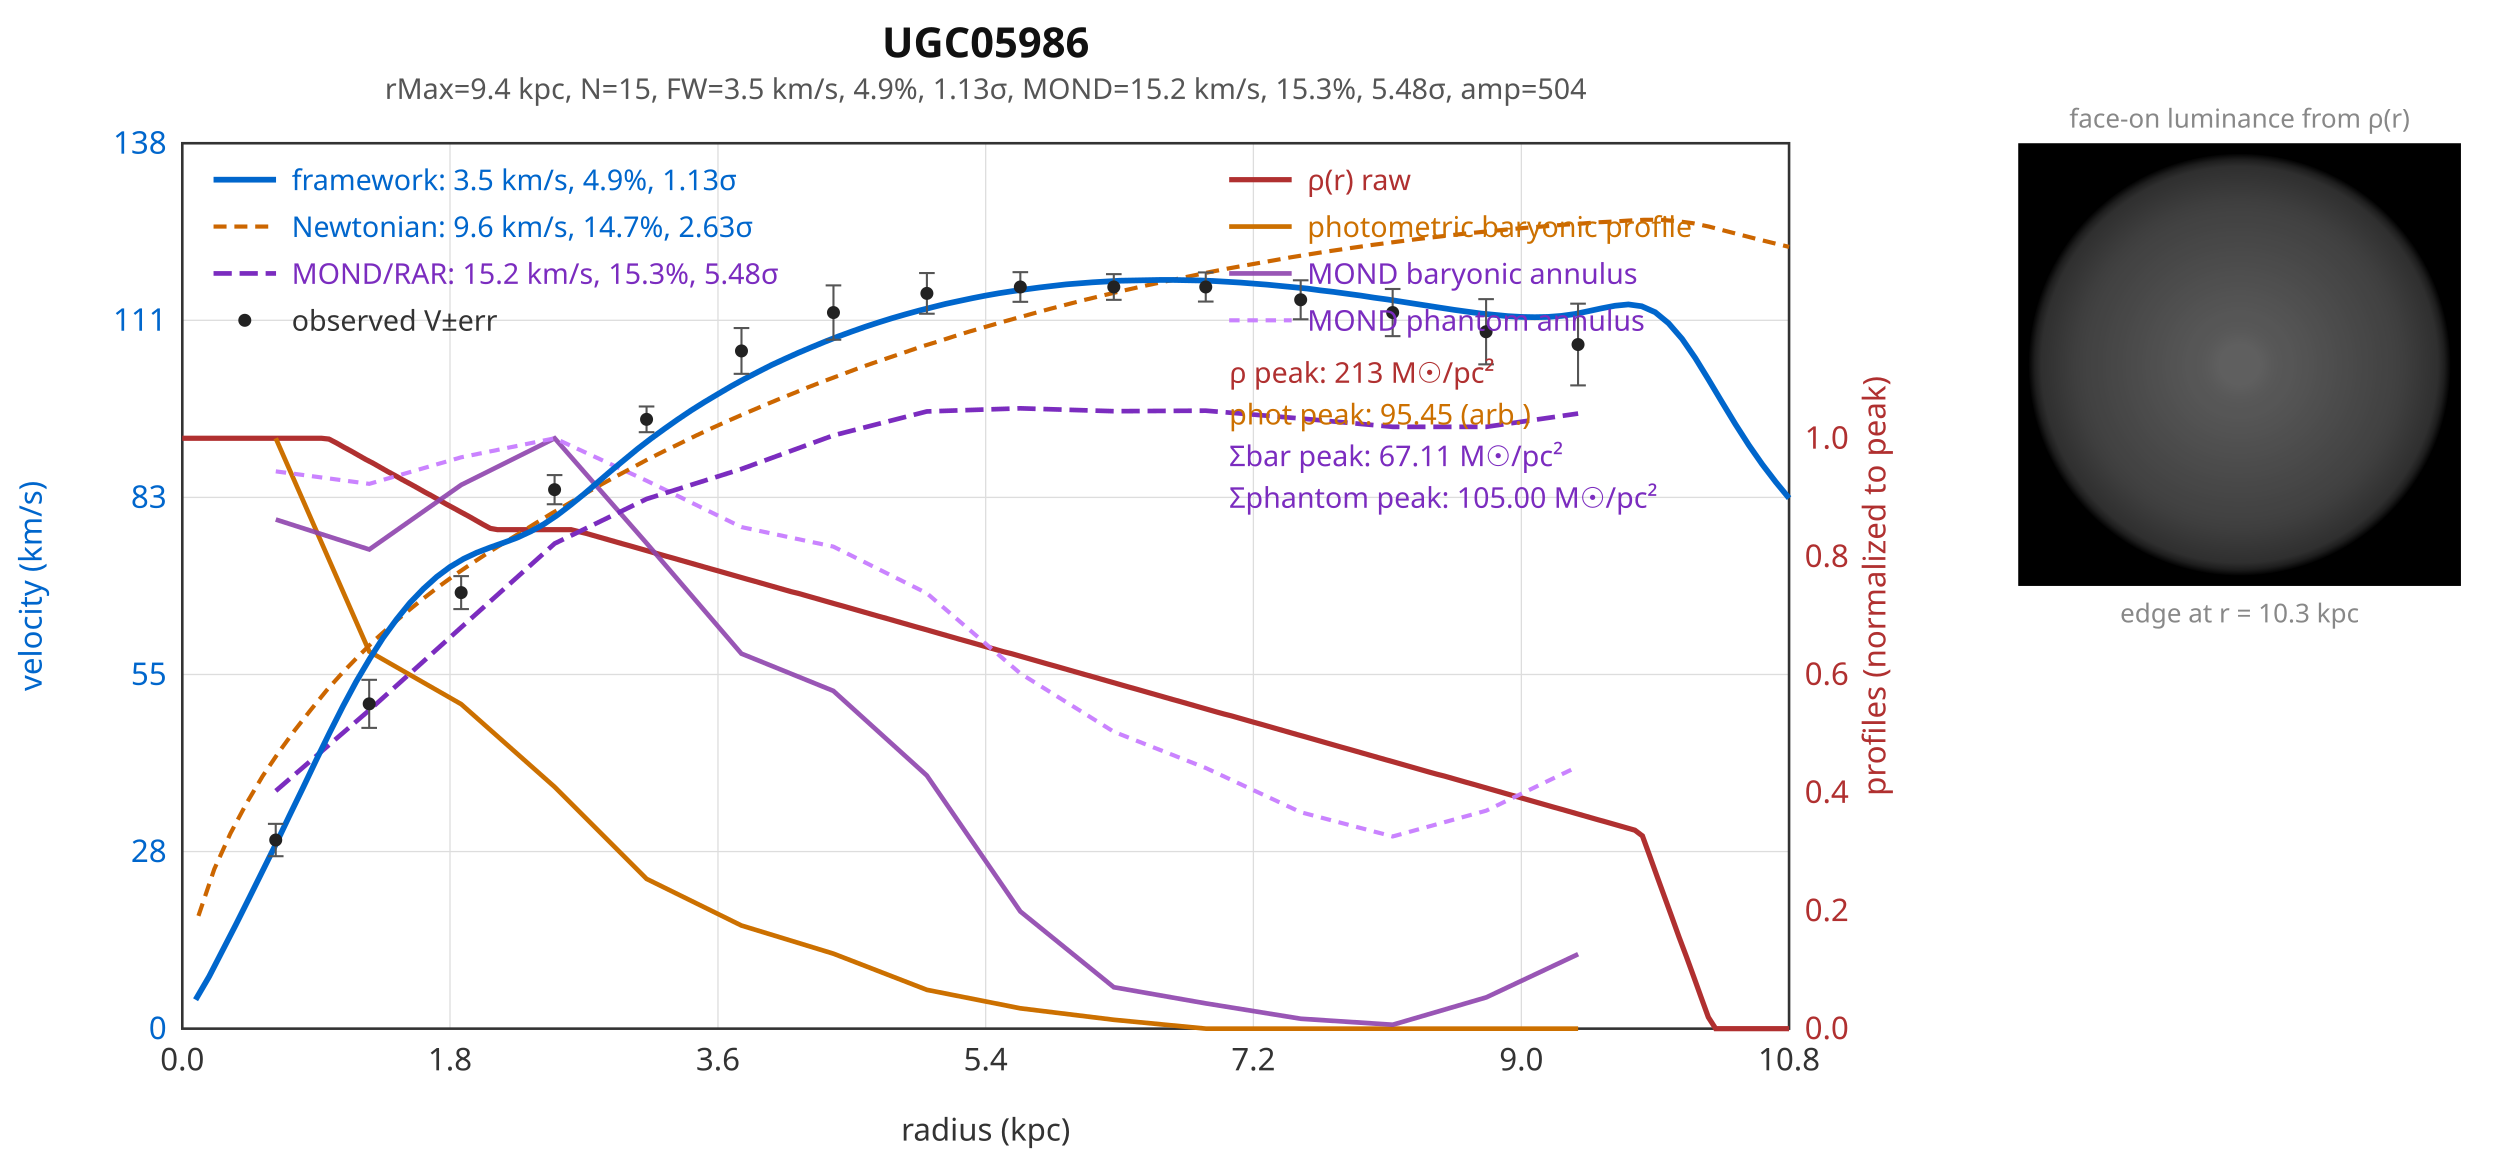
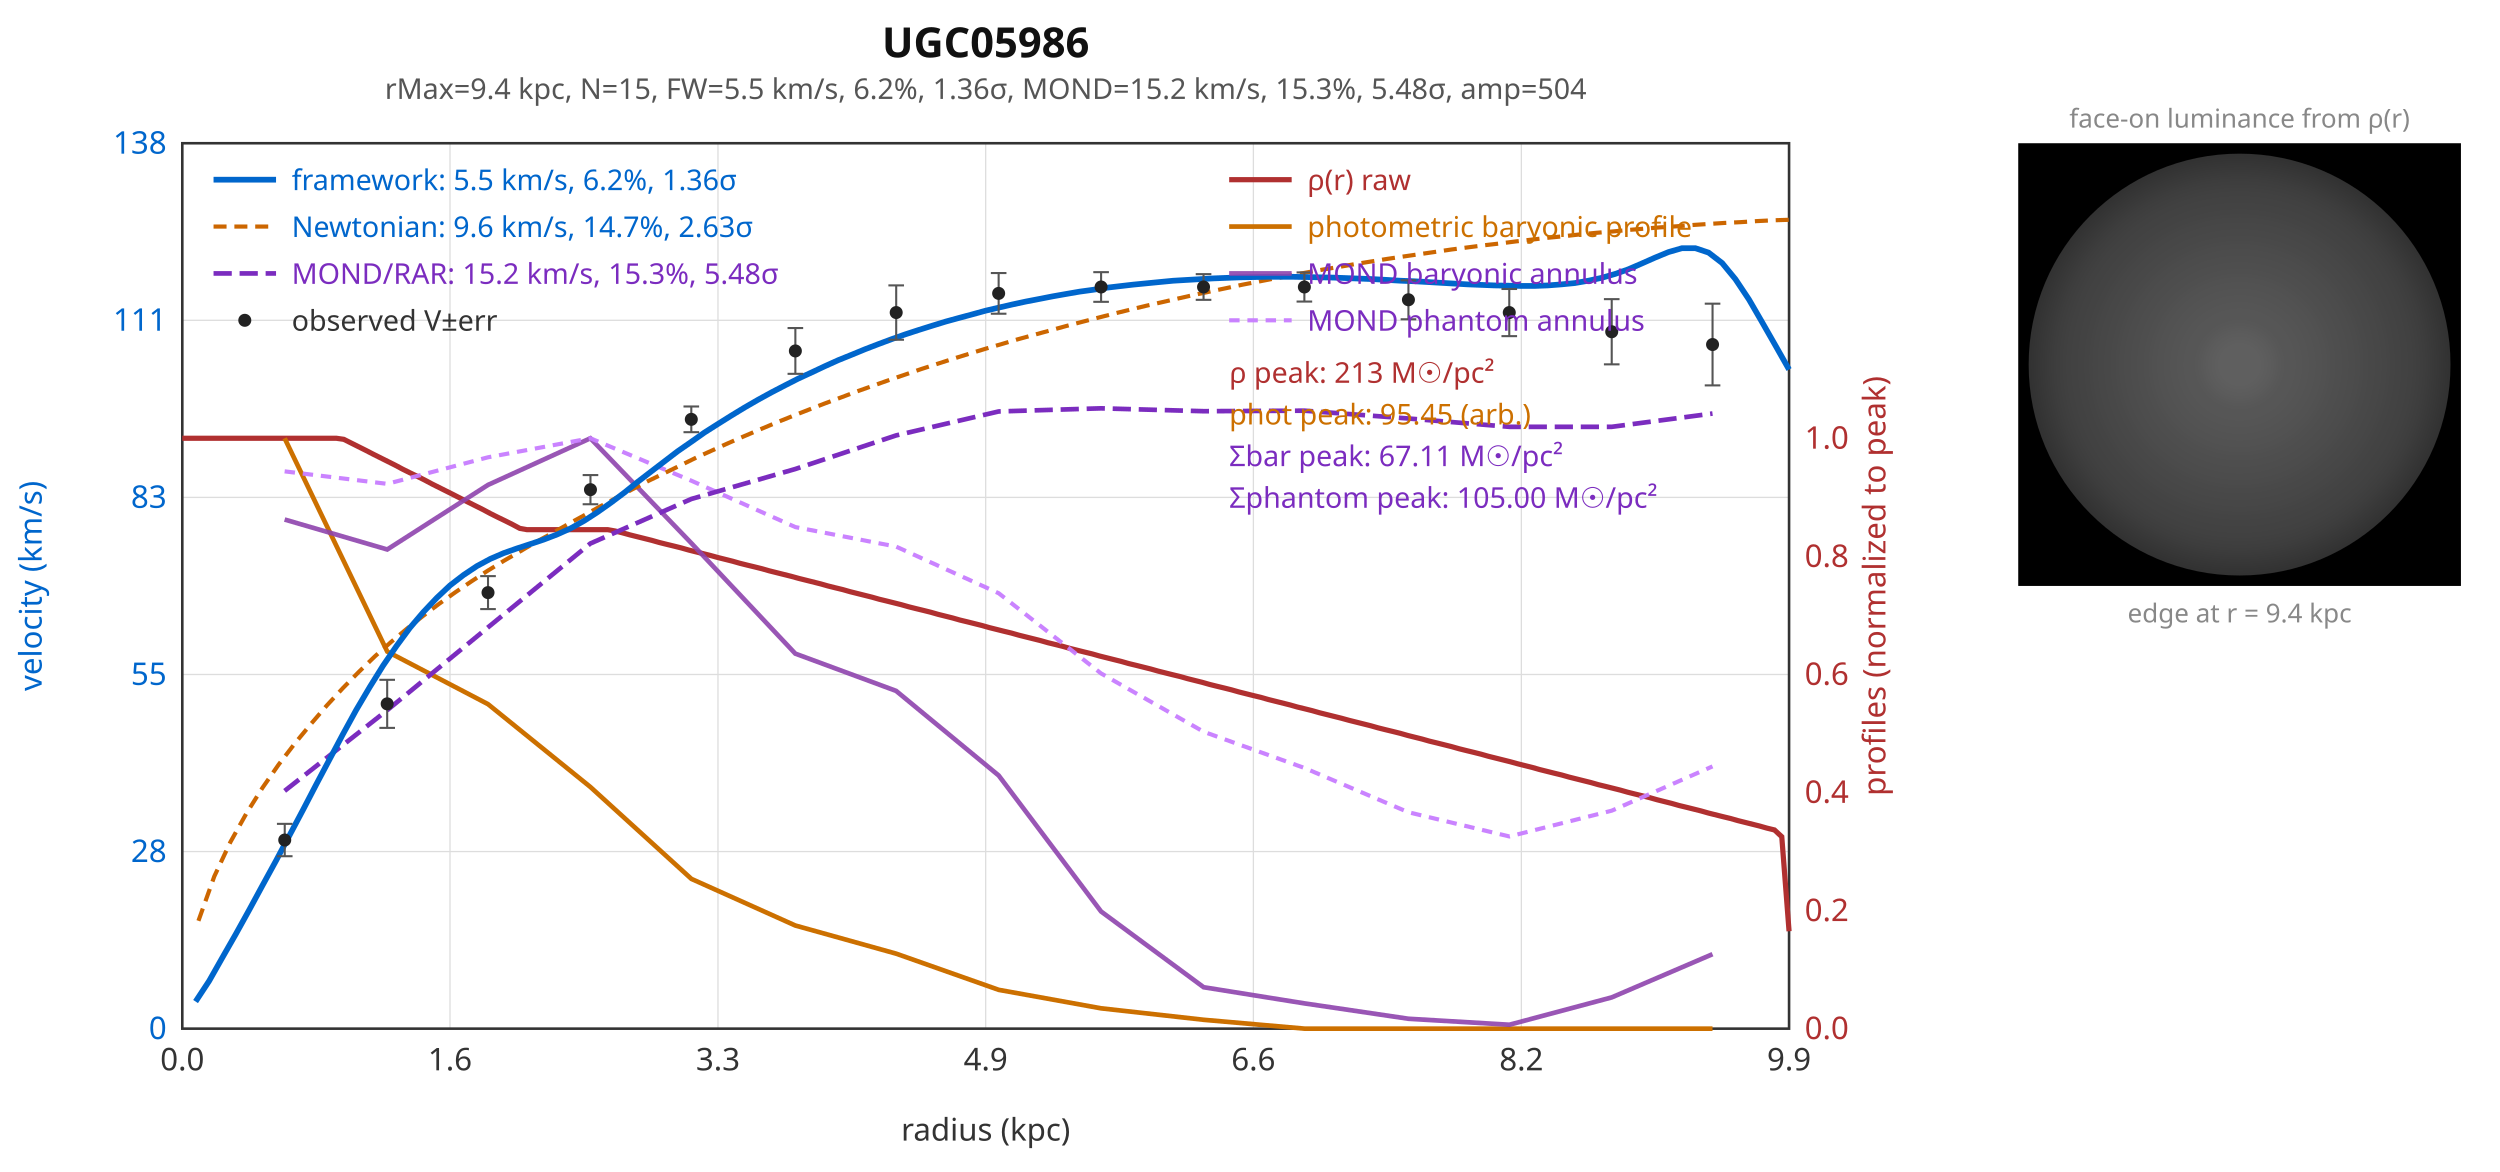
<svg xmlns="http://www.w3.org/2000/svg" viewBox="0 0 960 450" width="960" height="450" font-family="sans-serif" font-size="12">
  <style>
  .ax { stroke: #333; stroke-width: 1; fill: none; }
  .grid { stroke: #ddd; stroke-width: 0.5; fill: none; }
  .lbl { fill: #333; }
  .lbl-l { fill: #0066cc; }
  .lbl-r { fill: #b03030; }
  .obs { fill: #222; }
  .err { stroke: #555; stroke-width: 0.8; fill: none; }
  .fw { stroke: #0066cc; stroke-width: 2.2; fill: none; }
  .nt { stroke: #cc6600; stroke-width: 1.6; fill: none; stroke-dasharray: 5,3; }
  .mond { stroke: #7b2cbf; stroke-width: 1.8; fill: none; stroke-dasharray: 7,3; }
  .lbl-p { fill: #cc7000; }
  .lbl-m { fill: #7b2cbf; }
  .rho { stroke: #b03030; stroke-width: 2.0; fill: none; }
  .phot { stroke: #cc7000; stroke-width: 1.8; fill: none; }
  .mbar { stroke: #8e44ad; stroke-width: 1.8; fill: none; opacity: 0.9; }
  .mph { stroke: #c77dff; stroke-width: 1.6; fill: none; stroke-dasharray: 4,3; opacity: 0.95; }
  .title { fill: #111; font-size: 16px; font-weight: 600; }
  .subtitle { fill: #555; font-size: 11px; }
  .preview-bg { fill: #000; }
  .preview-lbl { fill: #888; font-size: 10px; }
  .legend { font-size: 11px; }
</style>
  <text x="378.5" y="22" text-anchor="middle" class="title">UGC05986</text>
-   <text x="378.5" y="38" text-anchor="middle" class="subtitle">rMax=9.4 kpc, N=15, FW=3.5 km/s, 4.9%, 1.13σ, MOND=15.2 km/s, 15.3%, 5.48σ, amp=504</text>
+   <text x="378.5" y="38" text-anchor="middle" class="subtitle">rMax=9.4 kpc, N=15, FW=5.5 km/s, 6.2%, 1.36σ, MOND=15.2 km/s, 15.3%, 5.48σ, amp=504</text>
  <line x1="70" y1="395.0" x2="687" y2="395.0" class="grid" />
  <text x="64" y="399.0" text-anchor="end" class="lbl-l">0</text>
  <line x1="70" y1="327.0" x2="687" y2="327.0" class="grid" />
  <text x="64" y="331.0" text-anchor="end" class="lbl-l">28</text>
  <line x1="70" y1="259.0" x2="687" y2="259.0" class="grid" />
  <text x="64" y="263.0" text-anchor="end" class="lbl-l">55</text>
  <line x1="70" y1="191.0" x2="687" y2="191.0" class="grid" />
  <text x="64" y="195.0" text-anchor="end" class="lbl-l">83</text>
  <line x1="70" y1="123.0" x2="687" y2="123.0" class="grid" />
  <text x="64" y="127.0" text-anchor="end" class="lbl-l">111</text>
  <line x1="70" y1="55.0" x2="687" y2="55.0" class="grid" />
  <text x="64" y="59.0" text-anchor="end" class="lbl-l">138</text>
  <text x="693" y="399.0" text-anchor="start" class="lbl-r">0.0</text>
  <text x="693" y="353.7" text-anchor="start" class="lbl-r">0.2</text>
  <text x="693" y="308.3" text-anchor="start" class="lbl-r">0.4</text>
  <text x="693" y="263.0" text-anchor="start" class="lbl-r">0.6</text>
  <text x="693" y="217.7" text-anchor="start" class="lbl-r">0.8</text>
  <text x="693" y="172.3" text-anchor="start" class="lbl-r">1.0</text>
  <line x1="70.0" y1="55" x2="70.0" y2="395" class="grid" />
  <text x="70.0" y="411" text-anchor="middle" class="lbl">0.0</text>
  <line x1="172.8" y1="55" x2="172.8" y2="395" class="grid" />
-   <text x="172.8" y="411" text-anchor="middle" class="lbl">1.8</text>
+   <text x="172.8" y="411" text-anchor="middle" class="lbl">1.6</text>
  <line x1="275.7" y1="55" x2="275.7" y2="395" class="grid" />
-   <text x="275.7" y="411" text-anchor="middle" class="lbl">3.6</text>
+   <text x="275.7" y="411" text-anchor="middle" class="lbl">3.3</text>
  <line x1="378.5" y1="55" x2="378.5" y2="395" class="grid" />
-   <text x="378.5" y="411" text-anchor="middle" class="lbl">5.4</text>
+   <text x="378.5" y="411" text-anchor="middle" class="lbl">4.9</text>
  <line x1="481.3" y1="55" x2="481.3" y2="395" class="grid" />
-   <text x="481.3" y="411" text-anchor="middle" class="lbl">7.2</text>
+   <text x="481.3" y="411" text-anchor="middle" class="lbl">6.6</text>
  <line x1="584.2" y1="55" x2="584.2" y2="395" class="grid" />
-   <text x="584.2" y="411" text-anchor="middle" class="lbl">9.0</text>
+   <text x="584.2" y="411" text-anchor="middle" class="lbl">8.2</text>
  <line x1="687.0" y1="55" x2="687.0" y2="395" class="grid" />
-   <text x="687.0" y="411" text-anchor="middle" class="lbl">10.8</text>
+   <text x="687.0" y="411" text-anchor="middle" class="lbl">9.9</text>
  <text x="378.5" y="438" text-anchor="middle" class="lbl">radius (kpc)</text>
  <text x="16" y="225" text-anchor="middle" class="lbl-l" transform="rotate(-90, 16, 225)">velocity (km/s)</text>
  <text x="724" y="225" text-anchor="middle" class="lbl-r" transform="rotate(-90, 724, 225)">profiles (normalized to peak)</text>
  <rect x="70" y="55" width="617" height="340" class="ax" />
-   <path d="M 70.0,168.3 L 72.8,168.3 L 75.6,168.3 L 78.5,168.3 L 81.3,168.3 L 84.1,168.3 L 86.9,168.3 L 89.7,168.3 L 92.5,168.3 L 95.4,168.3 L 98.2,168.3 L 101.0,168.3 L 103.8,168.3 L 106.6,168.3 L 109.4,168.3 L 112.3,168.3 L 115.1,168.3 L 117.9,168.3 L 120.7,168.3 L 123.5,168.3 L 126.3,168.6 L 129.2,170.1 L 132.0,171.7 L 134.8,173.2 L 137.6,174.8 L 140.4,176.4 L 143.3,177.9 L 146.1,179.5 L 148.9,181.1 L 151.7,182.6 L 154.5,184.2 L 157.3,185.7 L 160.2,187.3 L 163.0,188.9 L 165.8,190.4 L 168.6,192.0 L 171.4,193.6 L 174.2,195.1 L 177.1,196.7 L 179.9,198.2 L 182.7,199.8 L 185.5,201.4 L 188.3,202.9 L 191.1,203.4 L 194.0,203.4 L 196.8,203.4 L 199.6,203.4 L 202.4,203.4 L 205.2,203.4 L 208.1,203.4 L 210.9,203.4 L 213.7,203.4 L 216.5,203.4 L 219.3,203.4 L 222.1,204.1 L 225.0,204.8 L 227.8,205.6 L 230.6,206.4 L 233.4,207.2 L 236.2,208.0 L 239.0,208.8 L 241.9,209.6 L 244.7,210.4 L 247.5,211.2 L 250.3,212.0 L 253.1,212.8 L 255.9,213.6 L 258.8,214.4 L 261.6,215.2 L 264.4,216.0 L 267.2,216.8 L 270.0,217.6 L 272.8,218.4 L 275.7,219.2 L 278.5,220.0 L 281.3,220.8 L 284.1,221.6 L 286.9,222.4 L 289.8,223.2 L 292.6,224.0 L 295.4,224.8 L 298.2,225.6 L 301.0,226.4 L 303.8,227.2 L 306.7,227.9 L 309.5,228.7 L 312.3,229.5 L 315.1,230.3 L 317.9,231.1 L 320.7,231.9 L 323.6,232.7 L 326.4,233.5 L 329.2,234.3 L 332.0,235.1 L 334.8,235.9 L 337.6,236.7 L 340.5,237.5 L 343.3,238.3 L 346.1,239.1 L 348.9,239.9 L 351.7,240.7 L 354.6,241.5 L 357.4,242.3 L 360.2,243.1 L 363.0,243.9 L 365.8,244.7 L 368.6,245.5 L 371.5,246.3 L 374.3,247.1 L 377.1,247.9 L 379.9,248.7 L 382.7,249.5 L 385.5,250.3 L 388.4,251.0 L 391.2,251.8 L 394.0,252.6 L 396.8,253.4 L 399.6,254.2 L 402.4,255.0 L 405.3,255.8 L 408.1,256.6 L 410.9,257.4 L 413.7,258.2 L 416.5,259.0 L 419.4,259.8 L 422.2,260.6 L 425.0,261.4 L 427.8,262.2 L 430.6,263.0 L 433.4,263.8 L 436.3,264.6 L 439.1,265.4 L 441.9,266.2 L 444.7,267.0 L 447.5,267.8 L 450.3,268.6 L 453.2,269.4 L 456.0,270.2 L 458.8,271.0 L 461.6,271.8 L 464.4,272.6 L 467.2,273.4 L 470.1,274.2 L 472.9,274.9 L 475.7,275.7 L 478.5,276.5 L 481.3,277.3 L 484.2,278.1 L 487.0,278.9 L 489.8,279.7 L 492.6,280.5 L 495.4,281.3 L 498.2,282.1 L 501.1,282.9 L 503.9,283.7 L 506.7,284.5 L 509.5,285.3 L 512.3,286.1 L 515.1,286.9 L 518.0,287.7 L 520.8,288.5 L 523.6,289.3 L 526.4,290.1 L 529.2,290.9 L 532.0,291.7 L 534.9,292.5 L 537.7,293.3 L 540.5,294.1 L 543.3,294.9 L 546.1,295.7 L 548.9,296.5 L 551.8,297.3 L 554.6,298.0 L 557.4,298.8 L 560.2,299.6 L 563.0,300.4 L 565.9,301.2 L 568.7,302.0 L 571.5,302.8 L 574.3,303.6 L 577.1,304.4 L 579.9,305.2 L 582.8,306.0 L 585.6,306.8 L 588.4,307.6 L 591.2,308.4 L 594.0,309.2 L 596.8,310.0 L 599.7,310.8 L 602.5,311.6 L 605.3,312.4 L 608.1,313.2 L 610.9,314.0 L 613.7,314.8 L 616.6,315.6 L 619.4,316.4 L 622.2,317.2 L 625.0,318.0 L 627.8,318.8 L 630.7,321.0 L 633.5,328.7 L 636.3,336.5 L 639.1,344.2 L 641.9,351.9 L 644.7,359.7 L 647.6,367.4 L 650.4,375.1 L 653.2,382.9 L 656.0,390.6 L 658.8,395.0 L 661.6,395.0 L 664.5,395.0 L 667.3,395.0 L 670.1,395.0 L 672.9,395.0 L 675.7,395.0 L 678.5,395.0 L 681.4,395.0 L 684.2,395.0 L 687.0,395.0" class="rho" />
-   <path d="M 105.9,168.3 L 141.8,250.2 L 177.1,270.4 L 213.0,302.2 L 248.3,337.5 L 284.7,355.4 L 320.0,366.2 L 355.9,380.1 L 391.8,387.2 L 427.7,391.6 L 463.0,395.0 L 499.5,395.0 L 534.8,395.0 L 570.7,395.0 L 606.0,395.0" class="phot" />
-   <path d="M 105.9,199.5 L 141.8,211.0 L 177.1,186.2 L 213.0,168.3 L 248.3,208.6 L 284.7,251.0 L 320.0,265.3 L 355.9,297.8 L 391.8,350.0 L 427.7,379.1 L 463.0,385.3 L 499.5,391.2 L 534.8,393.5 L 570.7,383.0 L 606.0,366.4" class="mbar" />
-   <path d="M 105.9,181.0 L 141.8,185.8 L 177.1,175.6 L 213.0,168.3 L 248.3,184.6 L 284.7,202.4 L 320.0,209.9 L 355.9,227.8 L 391.8,258.6 L 427.7,281.0 L 463.0,294.9 L 499.5,311.9 L 534.8,321.2 L 570.7,311.3 L 606.0,294.3" class="mph" />
-   <path d="M 76.2,351.7 L 82.3,333.7 L 88.5,320.0 L 94.7,308.4 L 100.8,298.1 L 107.0,288.9 L 113.2,280.4 L 119.4,272.5 L 125.5,265.0 L 131.7,258.1 L 137.9,251.7 L 144.0,245.7 L 150.2,240.1 L 156.4,234.8 L 162.6,229.8 L 168.7,225.1 L 174.9,220.6 L 181.1,216.4 L 187.2,212.4 L 193.4,208.5 L 199.6,204.7 L 205.7,200.9 L 211.9,197.1 L 218.1,193.5 L 224.3,189.8 L 230.4,186.3 L 236.6,182.9 L 242.8,179.6 L 248.9,176.3 L 255.1,173.2 L 261.3,170.2 L 267.4,167.2 L 273.6,164.3 L 279.8,161.5 L 286.0,158.8 L 292.1,156.2 L 298.3,153.6 L 304.5,151.1 L 310.6,148.6 L 316.8,146.2 L 323.0,143.9 L 329.1,141.6 L 335.3,139.4 L 341.5,137.3 L 347.7,135.2 L 353.8,133.1 L 360.0,131.2 L 366.2,129.2 L 372.3,127.3 L 378.5,125.5 L 384.7,123.7 L 390.8,122.0 L 397.0,120.3 L 403.2,118.6 L 409.4,117.0 L 415.5,115.4 L 421.7,113.9 L 427.9,112.4 L 434.0,111.0 L 440.2,109.6 L 446.4,108.3 L 452.5,107.0 L 458.7,105.7 L 464.9,104.4 L 471.1,103.2 L 477.2,102.1 L 483.4,101.0 L 489.6,99.9 L 495.7,98.8 L 501.9,97.8 L 508.1,96.8 L 514.2,95.9 L 520.4,95.0 L 526.6,94.1 L 532.8,93.3 L 538.9,92.5 L 545.1,91.7 L 551.3,91.0 L 557.4,90.3 L 563.6,89.6 L 569.8,89.0 L 575.9,88.4 L 582.1,87.8 L 588.3,87.3 L 594.4,86.8 L 600.6,86.3 L 606.8,85.9 L 613.0,85.4 L 619.1,85.1 L 625.3,84.7 L 631.5,84.4 L 637.6,84.4 L 643.8,84.9 L 650.0,85.7 L 656.2,87.0 L 662.3,88.6 L 668.5,90.2 L 674.7,91.8 L 680.8,93.3 L 687.0,94.8" class="nt" />
-   <path d="M 105.9,303.7 L 141.8,272.7 L 177.1,240.9 L 213.0,208.7 L 248.3,191.6 L 284.7,180.1 L 320.0,167.2 L 355.9,158.0 L 391.8,156.8 L 427.7,157.9 L 463.0,157.7 L 499.5,160.7 L 534.8,163.9 L 570.7,163.9 L 606.0,158.8" class="mond" />
-   <path d="M 75.1,383.9 L 80.3,375.0 L 85.4,365.1 L 90.6,355.0 L 95.7,344.8 L 100.8,334.5 L 106.0,324.0 L 111.1,313.3 L 116.3,302.6 L 121.4,291.9 L 126.6,281.3 L 131.7,271.2 L 136.8,261.7 L 142.0,252.9 L 147.1,244.9 L 152.3,237.8 L 157.4,231.5 L 162.6,226.1 L 167.7,221.5 L 172.8,217.7 L 178.0,214.6 L 183.1,212.2 L 188.3,210.2 L 193.4,208.4 L 198.5,206.5 L 203.7,204.1 L 208.8,201.3 L 214.0,197.8 L 219.1,193.9 L 224.3,189.7 L 229.4,185.3 L 234.5,180.9 L 239.7,176.6 L 244.8,172.4 L 250.0,168.4 L 255.1,164.7 L 260.2,161.1 L 265.4,157.6 L 270.5,154.4 L 275.7,151.3 L 280.8,148.3 L 285.9,145.5 L 291.1,142.8 L 296.2,140.2 L 301.4,137.8 L 306.5,135.5 L 311.7,133.3 L 316.8,131.2 L 321.9,129.2 L 327.1,127.3 L 332.2,125.5 L 337.4,123.8 L 342.5,122.2 L 347.7,120.7 L 352.8,119.3 L 357.9,118.0 L 363.1,116.7 L 368.2,115.6 L 373.4,114.5 L 378.5,113.5 L 383.6,112.6 L 388.8,111.8 L 393.9,111.1 L 399.1,110.4 L 404.2,109.8 L 409.4,109.2 L 414.5,108.8 L 419.6,108.4 L 424.8,108.1 L 429.9,107.8 L 435.1,107.7 L 440.2,107.6 L 445.3,107.5 L 450.5,107.5 L 455.6,107.6 L 460.8,107.7 L 465.9,107.9 L 471.1,108.2 L 476.2,108.5 L 481.3,108.9 L 486.5,109.3 L 491.6,109.8 L 496.8,110.3 L 501.9,110.8 L 507.0,111.5 L 512.2,112.1 L 517.3,112.8 L 522.5,113.5 L 527.6,114.3 L 532.8,115.0 L 537.9,115.8 L 543.0,116.6 L 548.2,117.4 L 553.3,118.2 L 558.5,119.0 L 563.6,119.7 L 568.7,120.4 L 573.9,120.9 L 579.0,121.4 L 584.2,121.7 L 589.3,121.8 L 594.4,121.7 L 599.6,121.3 L 604.7,120.6 L 609.9,119.5 L 615.0,118.4 L 620.2,117.4 L 625.3,116.9 L 630.4,117.6 L 635.6,119.9 L 640.7,124.1 L 645.9,130.1 L 651.0,137.5 L 656.1,145.8 L 661.3,154.5 L 666.4,162.9 L 671.6,171.0 L 676.7,178.3 L 681.9,185.1 L 687.0,191.3" class="fw" />
-   <line x1="105.88" y1="316.36" x2="105.88" y2="328.79" class="err" />
-   <line x1="102.88" y1="316.36" x2="108.88" y2="316.36" class="err" />
-   <line x1="102.88" y1="328.79" x2="108.88" y2="328.79" class="err" />
-   <circle cx="105.88" cy="322.57" r="2.5" class="obs" />
-   <line x1="141.77" y1="261.05" x2="141.77" y2="279.51" class="err" />
-   <line x1="138.77" y1="261.05" x2="144.77" y2="261.05" class="err" />
-   <line x1="138.77" y1="279.51" x2="144.77" y2="279.51" class="err" />
-   <circle cx="141.77" cy="270.28" r="2.5" class="obs" />
-   <line x1="177.08" y1="221.23" x2="177.08" y2="233.89" class="err" />
-   <line x1="174.08" y1="221.23" x2="180.08" y2="221.23" class="err" />
-   <line x1="174.08" y1="233.89" x2="180.08" y2="233.89" class="err" />
-   <circle cx="177.08" cy="227.56" r="2.5" class="obs" />
-   <line x1="212.96" y1="182.43" x2="212.96" y2="193.63" class="err" />
-   <line x1="209.96" y1="182.43" x2="215.96" y2="182.43" class="err" />
-   <line x1="209.96" y1="193.63" x2="215.96" y2="193.63" class="err" />
-   <circle cx="212.96" cy="188.03" r="2.5" class="obs" />
-   <line x1="248.28" y1="156.09" x2="248.28" y2="165.96" class="err" />
-   <line x1="245.28" y1="156.09" x2="251.28" y2="156.09" class="err" />
-   <line x1="245.28" y1="165.96" x2="251.28" y2="165.96" class="err" />
-   <circle cx="248.28" cy="161.03" r="2.5" class="obs" />
-   <line x1="284.73" y1="125.97" x2="284.73" y2="143.55" class="err" />
-   <line x1="281.73" y1="125.97" x2="287.73" y2="125.97" class="err" />
-   <line x1="281.73" y1="143.55" x2="287.73" y2="143.55" class="err" />
-   <circle cx="284.73" cy="134.76" r="2.5" class="obs" />
-   <line x1="320.05" y1="109.59" x2="320.05" y2="130.46" class="err" />
-   <line x1="317.05" y1="109.59" x2="323.05" y2="109.59" class="err" />
-   <line x1="317.05" y1="130.46" x2="323.05" y2="130.46" class="err" />
-   <circle cx="320.05" cy="120.02" r="2.5" class="obs" />
-   <line x1="355.93" y1="104.85" x2="355.93" y2="120.47" class="err" />
-   <line x1="352.93" y1="104.85" x2="358.93" y2="104.85" class="err" />
-   <line x1="352.93" y1="120.47" x2="358.93" y2="120.47" class="err" />
-   <circle cx="355.93" cy="112.66" r="2.5" class="obs" />
-   <line x1="391.81" y1="104.51" x2="391.81" y2="115.90" class="err" />
-   <line x1="388.81" y1="104.51" x2="394.81" y2="104.51" class="err" />
-   <line x1="388.81" y1="115.90" x2="394.81" y2="115.90" class="err" />
-   <circle cx="391.81" cy="110.20" r="2.5" class="obs" />
-   <line x1="427.70" y1="105.27" x2="427.70" y2="115.14" class="err" />
-   <line x1="424.70" y1="105.27" x2="430.70" y2="105.27" class="err" />
-   <line x1="424.70" y1="115.14" x2="430.70" y2="115.14" class="err" />
-   <circle cx="427.70" cy="110.20" r="2.5" class="obs" />
-   <line x1="463.01" y1="104.61" x2="463.01" y2="115.80" class="err" />
-   <line x1="460.01" y1="104.61" x2="466.01" y2="104.61" class="err" />
-   <line x1="460.01" y1="115.80" x2="466.01" y2="115.80" class="err" />
-   <circle cx="463.01" cy="110.20" r="2.5" class="obs" />
-   <line x1="499.46" y1="107.63" x2="499.46" y2="122.60" class="err" />
-   <line x1="496.46" y1="107.63" x2="502.46" y2="107.63" class="err" />
-   <line x1="496.46" y1="122.60" x2="502.46" y2="122.60" class="err" />
-   <circle cx="499.46" cy="115.11" r="2.5" class="obs" />
-   <line x1="534.78" y1="110.97" x2="534.78" y2="129.08" class="err" />
-   <line x1="531.78" y1="110.97" x2="537.78" y2="110.97" class="err" />
-   <line x1="531.78" y1="129.08" x2="537.78" y2="129.08" class="err" />
-   <circle cx="534.78" cy="120.02" r="2.5" class="obs" />
-   <line x1="570.66" y1="114.87" x2="570.66" y2="139.91" class="err" />
-   <line x1="567.66" y1="114.87" x2="573.66" y2="114.87" class="err" />
-   <line x1="567.66" y1="139.91" x2="573.66" y2="139.91" class="err" />
-   <circle cx="570.66" cy="127.39" r="2.5" class="obs" />
-   <line x1="605.97" y1="116.61" x2="605.97" y2="147.99" class="err" />
-   <line x1="602.97" y1="116.61" x2="608.97" y2="116.61" class="err" />
-   <line x1="602.97" y1="147.99" x2="608.97" y2="147.99" class="err" />
-   <circle cx="605.97" cy="132.30" r="2.5" class="obs" />
+   <path d="M 70.0,168.3 L 72.8,168.3 L 75.6,168.3 L 78.5,168.3 L 81.3,168.3 L 84.1,168.3 L 86.9,168.3 L 89.7,168.3 L 92.5,168.3 L 95.4,168.3 L 98.2,168.3 L 101.0,168.3 L 103.8,168.3 L 106.6,168.3 L 109.4,168.3 L 112.3,168.3 L 115.1,168.3 L 117.9,168.3 L 120.7,168.3 L 123.5,168.3 L 126.3,168.3 L 129.2,168.3 L 132.0,168.7 L 134.8,170.1 L 137.6,171.5 L 140.4,172.9 L 143.3,174.4 L 146.1,175.8 L 148.9,177.2 L 151.7,178.6 L 154.5,180.1 L 157.3,181.5 L 160.2,182.9 L 163.0,184.3 L 165.8,185.8 L 168.6,187.2 L 171.4,188.6 L 174.2,190.0 L 177.1,191.5 L 179.9,192.9 L 182.7,194.3 L 185.5,195.7 L 188.3,197.2 L 191.1,198.6 L 194.0,200.0 L 196.8,201.4 L 199.6,202.9 L 202.4,203.4 L 205.2,203.4 L 208.1,203.4 L 210.9,203.4 L 213.7,203.4 L 216.5,203.4 L 219.3,203.4 L 222.1,203.4 L 225.0,203.4 L 227.8,203.4 L 230.6,203.4 L 233.4,203.4 L 236.2,203.9 L 239.0,204.6 L 241.9,205.4 L 244.7,206.1 L 247.5,206.8 L 250.3,207.5 L 253.1,208.3 L 255.9,209.0 L 258.8,209.7 L 261.6,210.4 L 264.4,211.2 L 267.2,211.9 L 270.0,212.6 L 272.8,213.3 L 275.7,214.1 L 278.5,214.8 L 281.3,215.5 L 284.1,216.3 L 286.9,217.0 L 289.8,217.7 L 292.6,218.4 L 295.4,219.2 L 298.2,219.9 L 301.0,220.6 L 303.8,221.3 L 306.7,222.1 L 309.5,222.8 L 312.3,223.5 L 315.1,224.2 L 317.9,225.0 L 320.7,225.7 L 323.6,226.4 L 326.4,227.2 L 329.2,227.9 L 332.0,228.6 L 334.8,229.3 L 337.6,230.1 L 340.5,230.8 L 343.3,231.5 L 346.1,232.2 L 348.9,233.0 L 351.7,233.7 L 354.6,234.4 L 357.4,235.1 L 360.2,235.9 L 363.0,236.6 L 365.8,237.3 L 368.6,238.1 L 371.5,238.8 L 374.3,239.5 L 377.1,240.2 L 379.9,241.0 L 382.7,241.7 L 385.5,242.4 L 388.4,243.1 L 391.2,243.9 L 394.0,244.6 L 396.8,245.3 L 399.6,246.0 L 402.4,246.8 L 405.3,247.5 L 408.1,248.2 L 410.9,249.0 L 413.7,249.7 L 416.5,250.4 L 419.4,251.1 L 422.2,251.9 L 425.0,252.6 L 427.8,253.3 L 430.6,254.0 L 433.4,254.8 L 436.3,255.5 L 439.1,256.2 L 441.9,256.9 L 444.7,257.7 L 447.5,258.4 L 450.3,259.1 L 453.2,259.8 L 456.0,260.6 L 458.8,261.3 L 461.6,262.0 L 464.4,262.8 L 467.2,263.5 L 470.1,264.2 L 472.9,264.9 L 475.7,265.7 L 478.5,266.4 L 481.3,267.1 L 484.2,267.8 L 487.0,268.6 L 489.8,269.3 L 492.6,270.0 L 495.4,270.7 L 498.2,271.5 L 501.1,272.2 L 503.9,272.9 L 506.7,273.7 L 509.5,274.4 L 512.3,275.1 L 515.1,275.8 L 518.0,276.6 L 520.8,277.3 L 523.6,278.0 L 526.4,278.7 L 529.2,279.5 L 532.0,280.2 L 534.9,280.9 L 537.7,281.6 L 540.5,282.4 L 543.3,283.1 L 546.1,283.8 L 548.9,284.6 L 551.8,285.3 L 554.6,286.0 L 557.4,286.7 L 560.2,287.5 L 563.0,288.2 L 565.9,288.9 L 568.7,289.6 L 571.5,290.4 L 574.3,291.1 L 577.1,291.8 L 579.9,292.5 L 582.8,293.3 L 585.6,294.0 L 588.4,294.7 L 591.2,295.5 L 594.0,296.2 L 596.8,296.9 L 599.7,297.6 L 602.5,298.4 L 605.3,299.1 L 608.1,299.8 L 610.9,300.5 L 613.7,301.3 L 616.6,302.0 L 619.4,302.7 L 622.2,303.4 L 625.0,304.2 L 627.8,304.9 L 630.7,305.6 L 633.5,306.3 L 636.3,307.1 L 639.1,307.8 L 641.9,308.5 L 644.7,309.3 L 647.6,310.0 L 650.4,310.7 L 653.2,311.4 L 656.0,312.2 L 658.8,312.9 L 661.6,313.6 L 664.5,314.3 L 667.3,315.1 L 670.1,315.8 L 672.9,316.5 L 675.7,317.2 L 678.5,318.0 L 681.4,318.7 L 684.2,321.3 L 687.0,357.6" class="rho" />
+   <path d="M 109.3,168.3 L 148.7,250.2 L 187.4,270.4 L 226.7,302.2 L 265.5,337.5 L 305.4,355.4 L 344.1,366.2 L 383.5,380.1 L 422.8,387.2 L 462.2,391.6 L 500.9,395.0 L 540.8,395.0 L 579.6,395.0 L 618.9,395.0 L 657.6,395.0" class="phot" />
+   <path d="M 109.3,199.5 L 148.7,211.0 L 187.4,186.2 L 226.7,168.3 L 265.5,208.6 L 305.4,251.0 L 344.1,265.3 L 383.5,297.8 L 422.8,350.0 L 462.2,379.1 L 500.9,385.3 L 540.8,391.2 L 579.6,393.5 L 618.9,383.0 L 657.6,366.4" class="mbar" />
+   <path d="M 109.3,181.0 L 148.7,185.8 L 187.4,175.6 L 226.7,168.3 L 265.5,184.6 L 305.4,202.4 L 344.1,209.9 L 383.5,227.8 L 422.8,258.6 L 462.2,281.0 L 500.9,294.9 L 540.8,311.9 L 579.6,321.2 L 618.9,311.3 L 657.6,294.3" class="mph" />
+   <path d="M 76.2,353.6 L 82.3,336.5 L 88.5,323.3 L 94.7,312.2 L 100.8,302.5 L 107.0,293.6 L 113.2,285.5 L 119.4,278.0 L 125.5,270.9 L 131.7,264.2 L 137.9,257.9 L 144.0,252.0 L 150.2,246.5 L 156.4,241.3 L 162.6,236.4 L 168.7,231.8 L 174.9,227.4 L 181.1,223.2 L 187.2,219.2 L 193.4,215.4 L 199.6,211.8 L 205.7,208.2 L 211.9,204.8 L 218.1,201.3 L 224.3,197.9 L 230.4,194.5 L 236.6,191.2 L 242.8,187.9 L 248.9,184.7 L 255.1,181.7 L 261.3,178.7 L 267.4,175.7 L 273.6,172.9 L 279.8,170.1 L 286.0,167.4 L 292.1,164.8 L 298.3,162.2 L 304.5,159.7 L 310.6,157.3 L 316.8,154.9 L 323.0,152.6 L 329.1,150.3 L 335.3,148.1 L 341.5,145.9 L 347.7,143.8 L 353.8,141.7 L 360.0,139.7 L 366.2,137.7 L 372.3,135.8 L 378.5,133.9 L 384.7,132.1 L 390.8,130.3 L 397.0,128.6 L 403.2,126.9 L 409.4,125.2 L 415.5,123.6 L 421.7,122.0 L 427.9,120.4 L 434.0,118.9 L 440.2,117.4 L 446.4,116.0 L 452.5,114.6 L 458.7,113.2 L 464.9,111.9 L 471.1,110.6 L 477.2,109.3 L 483.4,108.1 L 489.6,106.9 L 495.7,105.8 L 501.9,104.6 L 508.1,103.5 L 514.2,102.5 L 520.4,101.4 L 526.6,100.4 L 532.8,99.4 L 538.9,98.5 L 545.1,97.6 L 551.3,96.7 L 557.4,95.8 L 563.6,95.0 L 569.8,94.2 L 575.9,93.5 L 582.1,92.7 L 588.3,92.0 L 594.4,91.3 L 600.6,90.7 L 606.8,90.0 L 613.0,89.4 L 619.1,88.9 L 625.3,88.3 L 631.5,87.8 L 637.6,87.3 L 643.8,86.9 L 650.0,86.4 L 656.1,86.0 L 662.3,85.6 L 668.5,85.3 L 674.7,84.9 L 680.8,84.6 L 687.0,84.4" class="nt" />
+   <path d="M 109.3,303.7 L 148.7,272.7 L 187.4,240.9 L 226.7,208.7 L 265.5,191.6 L 305.4,180.1 L 344.1,167.2 L 383.5,158.0 L 422.8,156.8 L 462.2,157.9 L 500.9,157.7 L 540.8,160.7 L 579.6,163.9 L 618.9,163.9 L 657.6,158.8" class="mond" />
+   <path d="M 75.1,384.6 L 80.3,376.7 L 85.4,367.7 L 90.6,358.6 L 95.7,349.4 L 100.8,340.0 L 106.0,330.5 L 111.1,320.9 L 116.3,311.1 L 121.4,301.3 L 126.6,291.5 L 131.7,281.9 L 136.8,272.6 L 142.0,263.8 L 147.1,255.6 L 152.3,248.0 L 157.4,241.1 L 162.6,235.0 L 167.7,229.6 L 172.8,224.8 L 178.0,220.8 L 183.1,217.4 L 188.3,214.6 L 193.4,212.4 L 198.5,210.6 L 203.7,208.9 L 208.8,207.2 L 214.0,205.2 L 219.1,202.9 L 224.3,200.0 L 229.4,196.7 L 234.5,193.1 L 239.7,189.2 L 244.8,185.1 L 250.0,181.1 L 255.1,177.2 L 260.2,173.3 L 265.4,169.7 L 270.5,166.1 L 275.7,162.8 L 280.8,159.6 L 285.9,156.5 L 291.1,153.5 L 296.2,150.7 L 301.4,148.0 L 306.5,145.4 L 311.7,143.0 L 316.8,140.6 L 321.9,138.3 L 327.1,136.2 L 332.2,134.1 L 337.4,132.1 L 342.5,130.2 L 347.6,128.4 L 352.8,126.7 L 357.9,125.1 L 363.1,123.5 L 368.2,122.1 L 373.4,120.7 L 378.5,119.3 L 383.6,118.1 L 388.8,116.9 L 393.9,115.8 L 399.1,114.8 L 404.2,113.8 L 409.3,112.9 L 414.5,112.0 L 419.6,111.3 L 424.8,110.5 L 429.9,109.9 L 435.1,109.3 L 440.2,108.8 L 445.3,108.3 L 450.5,107.8 L 455.6,107.5 L 460.8,107.2 L 465.9,106.9 L 471.1,106.7 L 476.2,106.5 L 481.3,106.4 L 486.5,106.3 L 491.6,106.3 L 496.8,106.3 L 501.9,106.4 L 507.0,106.5 L 512.2,106.6 L 517.3,106.8 L 522.5,107.0 L 527.6,107.2 L 532.8,107.5 L 537.9,107.8 L 543.0,108.0 L 548.2,108.3 L 553.3,108.6 L 558.5,108.9 L 563.6,109.2 L 568.7,109.4 L 573.9,109.6 L 579.0,109.7 L 584.2,109.8 L 589.3,109.8 L 594.4,109.6 L 599.6,109.2 L 604.7,108.7 L 609.9,107.8 L 615.0,106.7 L 620.2,105.2 L 625.3,103.4 L 630.4,101.2 L 635.6,98.9 L 640.7,96.8 L 645.9,95.3 L 651.0,95.3 L 656.1,97.0 L 661.3,101.0 L 666.4,107.2 L 671.6,115.0 L 676.7,123.8 L 681.9,132.9 L 687.0,141.9" class="fw" />
+   <line x1="109.34" y1="316.36" x2="109.34" y2="328.79" class="err" />
+   <line x1="106.34" y1="316.36" x2="112.34" y2="316.36" class="err" />
+   <line x1="106.34" y1="328.79" x2="112.34" y2="328.79" class="err" />
+   <circle cx="109.34" cy="322.57" r="2.5" class="obs" />
+   <line x1="148.68" y1="261.05" x2="148.68" y2="279.51" class="err" />
+   <line x1="145.68" y1="261.05" x2="151.68" y2="261.05" class="err" />
+   <line x1="145.68" y1="279.51" x2="151.68" y2="279.51" class="err" />
+   <circle cx="148.68" cy="270.28" r="2.5" class="obs" />
+   <line x1="187.40" y1="221.23" x2="187.40" y2="233.89" class="err" />
+   <line x1="184.40" y1="221.23" x2="190.40" y2="221.23" class="err" />
+   <line x1="184.40" y1="233.89" x2="190.40" y2="233.89" class="err" />
+   <circle cx="187.40" cy="227.56" r="2.5" class="obs" />
+   <line x1="226.74" y1="182.43" x2="226.74" y2="193.63" class="err" />
+   <line x1="223.74" y1="182.43" x2="229.74" y2="182.43" class="err" />
+   <line x1="223.74" y1="193.63" x2="229.74" y2="193.63" class="err" />
+   <circle cx="226.74" cy="188.03" r="2.5" class="obs" />
+   <line x1="265.46" y1="156.09" x2="265.46" y2="165.96" class="err" />
+   <line x1="262.46" y1="156.09" x2="268.46" y2="156.09" class="err" />
+   <line x1="262.46" y1="165.96" x2="268.46" y2="165.96" class="err" />
+   <circle cx="265.46" cy="161.03" r="2.5" class="obs" />
+   <line x1="305.42" y1="125.97" x2="305.42" y2="143.55" class="err" />
+   <line x1="302.42" y1="125.97" x2="308.42" y2="125.97" class="err" />
+   <line x1="302.42" y1="143.55" x2="308.42" y2="143.55" class="err" />
+   <circle cx="305.42" cy="134.76" r="2.5" class="obs" />
+   <line x1="344.14" y1="109.59" x2="344.14" y2="130.46" class="err" />
+   <line x1="341.14" y1="109.59" x2="347.14" y2="109.59" class="err" />
+   <line x1="341.14" y1="130.46" x2="347.14" y2="130.46" class="err" />
+   <circle cx="344.14" cy="120.02" r="2.5" class="obs" />
+   <line x1="383.48" y1="104.85" x2="383.48" y2="120.47" class="err" />
+   <line x1="380.48" y1="104.85" x2="386.48" y2="104.85" class="err" />
+   <line x1="380.48" y1="120.47" x2="386.48" y2="120.47" class="err" />
+   <circle cx="383.48" cy="112.66" r="2.5" class="obs" />
+   <line x1="422.82" y1="104.51" x2="422.82" y2="115.90" class="err" />
+   <line x1="419.82" y1="104.51" x2="425.82" y2="104.51" class="err" />
+   <line x1="419.82" y1="115.90" x2="425.82" y2="115.90" class="err" />
+   <circle cx="422.82" cy="110.20" r="2.5" class="obs" />
+   <line x1="462.16" y1="105.27" x2="462.16" y2="115.14" class="err" />
+   <line x1="459.16" y1="105.27" x2="465.16" y2="105.27" class="err" />
+   <line x1="459.16" y1="115.14" x2="465.16" y2="115.14" class="err" />
+   <circle cx="462.16" cy="110.20" r="2.5" class="obs" />
+   <line x1="500.88" y1="104.61" x2="500.88" y2="115.80" class="err" />
+   <line x1="497.88" y1="104.61" x2="503.88" y2="104.61" class="err" />
+   <line x1="497.88" y1="115.80" x2="503.88" y2="115.80" class="err" />
+   <circle cx="500.88" cy="110.20" r="2.5" class="obs" />
+   <line x1="540.84" y1="107.63" x2="540.84" y2="122.60" class="err" />
+   <line x1="537.84" y1="107.63" x2="543.84" y2="107.63" class="err" />
+   <line x1="537.84" y1="122.60" x2="543.84" y2="122.60" class="err" />
+   <circle cx="540.84" cy="115.11" r="2.5" class="obs" />
+   <line x1="579.56" y1="110.97" x2="579.56" y2="129.08" class="err" />
+   <line x1="576.56" y1="110.97" x2="582.56" y2="110.97" class="err" />
+   <line x1="576.56" y1="129.08" x2="582.56" y2="129.08" class="err" />
+   <circle cx="579.56" cy="120.02" r="2.5" class="obs" />
+   <line x1="618.90" y1="114.87" x2="618.90" y2="139.91" class="err" />
+   <line x1="615.90" y1="114.87" x2="621.90" y2="114.87" class="err" />
+   <line x1="615.90" y1="139.91" x2="621.90" y2="139.91" class="err" />
+   <circle cx="618.90" cy="127.39" r="2.5" class="obs" />
+   <line x1="657.62" y1="116.61" x2="657.62" y2="147.99" class="err" />
+   <line x1="654.62" y1="116.61" x2="660.62" y2="116.61" class="err" />
+   <line x1="654.62" y1="147.99" x2="660.62" y2="147.99" class="err" />
+   <circle cx="657.62" cy="132.30" r="2.5" class="obs" />
  <g class="legend">
    <line x1="82" y1="69" x2="106" y2="69" class="fw" />
-     <text x="112" y="73" class="lbl-l">framework: 3.5 km/s, 4.9%, 1.13σ</text>
+     <text x="112" y="73" class="lbl-l">framework: 5.5 km/s, 6.2%, 1.36σ</text>
    <line x1="82" y1="87" x2="106" y2="87" class="nt" />
    <text x="112" y="91" class="lbl-l">Newtonian: 9.6 km/s, 14.7%, 2.63σ</text>
    <line x1="82" y1="105" x2="106" y2="105" class="mond" />
    <text x="112" y="109" class="lbl-m">MOND/RAR: 15.2 km/s, 15.3%, 5.48σ</text>
    <circle cx="94" cy="123" r="2.5" class="obs" />
    <text x="112" y="127" class="lbl">observed V±err</text>
  </g>
  <g class="legend">
    <line x1="472" y1="69" x2="496" y2="69" class="rho" />
    <text x="502" y="73" class="lbl-r">ρ(r) raw</text>
    <line x1="472" y1="87" x2="496" y2="87" class="phot" />
    <text x="502" y="91" class="lbl-p">photometric baryonic profile</text>
    <line x1="472" y1="105" x2="496" y2="105" class="mbar" />
    <text x="502" y="109" class="lbl-m">MOND baryonic annulus</text>
    <line x1="472" y1="123" x2="496" y2="123" class="mph" />
    <text x="502" y="127" class="lbl-m">MOND phantom annulus</text>
    <text x="472" y="147" class="lbl-r">ρ peak: 213 M☉/pc²</text>
    <text x="472" y="163" class="lbl-p">phot peak: 95.45 (arb.)</text>
    <text x="472" y="179" class="lbl-m">Σbar peak: 67.11 M☉/pc²</text>
    <text x="472" y="195" class="lbl-m">Σphantom peak: 105.00 M☉/pc²</text>
  </g>
  <rect x="775" y="55" width="170" height="170" class="preview-bg" />
  <defs>
    <radialGradient id="g_UGC05986" cx="0.5" cy="0.5" r="0.5">
      <stop offset="0" stop-color="rgb(95,95,95)" />
      <stop offset="0.031" stop-color="rgb(95,95,95)" />
      <stop offset="0.062" stop-color="rgb(95,95,95)" />
      <stop offset="0.094" stop-color="rgb(95,95,95)" />
-       <stop offset="0.125" stop-color="rgb(92,92,92)" />
-       <stop offset="0.156" stop-color="rgb(89,89,89)" />
-       <stop offset="0.188" stop-color="rgb(87,87,87)" />
+       <stop offset="0.125" stop-color="rgb(93,93,93)" />
+       <stop offset="0.156" stop-color="rgb(91,91,91)" />
+       <stop offset="0.188" stop-color="rgb(88,88,88)" />
      <stop offset="0.219" stop-color="rgb(86,86,86)" />
      <stop offset="0.25" stop-color="rgb(86,86,86)" />
-       <stop offset="0.281" stop-color="rgb(84,84,84)" />
-       <stop offset="0.312" stop-color="rgb(83,83,83)" />
-       <stop offset="0.344" stop-color="rgb(82,82,82)" />
-       <stop offset="0.375" stop-color="rgb(80,80,80)" />
-       <stop offset="0.406" stop-color="rgb(79,79,79)" />
-       <stop offset="0.438" stop-color="rgb(78,78,78)" />
-       <stop offset="0.469" stop-color="rgb(76,76,76)" />
-       <stop offset="0.5" stop-color="rgb(75,75,75)" />
-       <stop offset="0.531" stop-color="rgb(74,74,74)" />
-       <stop offset="0.562" stop-color="rgb(72,72,72)" />
-       <stop offset="0.594" stop-color="rgb(71,71,71)" />
-       <stop offset="0.625" stop-color="rgb(70,70,70)" />
-       <stop offset="0.656" stop-color="rgb(68,68,68)" />
-       <stop offset="0.688" stop-color="rgb(67,67,67)" />
-       <stop offset="0.719" stop-color="rgb(66,66,66)" />
-       <stop offset="0.75" stop-color="rgb(64,64,64)" />
-       <stop offset="0.781" stop-color="rgb(62,62,62)" />
-       <stop offset="0.812" stop-color="rgb(59,59,59)" />
-       <stop offset="0.844" stop-color="rgb(56,56,56)" />
-       <stop offset="0.875" stop-color="rgb(53,53,53)" />
-       <stop offset="0.906" stop-color="rgb(50,50,50)" />
-       <stop offset="0.938" stop-color="rgb(47,47,47)" />
-       <stop offset="0.969" stop-color="rgb(30,30,30)" />
-       <stop offset="1" stop-color="rgb(0,0,0)" />
+       <stop offset="0.281" stop-color="rgb(85,85,85)" />
+       <stop offset="0.312" stop-color="rgb(84,84,84)" />
+       <stop offset="0.344" stop-color="rgb(83,83,83)" />
+       <stop offset="0.375" stop-color="rgb(82,82,82)" />
+       <stop offset="0.406" stop-color="rgb(81,81,81)" />
+       <stop offset="0.438" stop-color="rgb(79,79,79)" />
+       <stop offset="0.469" stop-color="rgb(78,78,78)" />
+       <stop offset="0.5" stop-color="rgb(77,77,77)" />
+       <stop offset="0.531" stop-color="rgb(76,76,76)" />
+       <stop offset="0.562" stop-color="rgb(75,75,75)" />
+       <stop offset="0.594" stop-color="rgb(73,73,73)" />
+       <stop offset="0.625" stop-color="rgb(72,72,72)" />
+       <stop offset="0.656" stop-color="rgb(71,71,71)" />
+       <stop offset="0.688" stop-color="rgb(70,70,70)" />
+       <stop offset="0.719" stop-color="rgb(68,68,68)" />
+       <stop offset="0.75" stop-color="rgb(67,67,67)" />
+       <stop offset="0.781" stop-color="rgb(66,66,66)" />
+       <stop offset="0.812" stop-color="rgb(65,65,65)" />
+       <stop offset="0.844" stop-color="rgb(63,63,63)" />
+       <stop offset="0.875" stop-color="rgb(61,61,61)" />
+       <stop offset="0.906" stop-color="rgb(58,58,58)" />
+       <stop offset="0.938" stop-color="rgb(55,55,55)" />
+       <stop offset="0.969" stop-color="rgb(52,52,52)" />
+       <stop offset="1" stop-color="rgb(49,49,49)" />
    </radialGradient>
  </defs>
  <circle cx="860" cy="140" r="81" fill="url(#g_UGC05986)" />
  <text x="860" y="49" text-anchor="middle" class="preview-lbl">face-on luminance from ρ(r)</text>
-   <text x="860" y="239" text-anchor="middle" class="preview-lbl">edge at r = 10.3 kpc</text>
+   <text x="860" y="239" text-anchor="middle" class="preview-lbl">edge at r = 9.4 kpc</text>
</svg>
